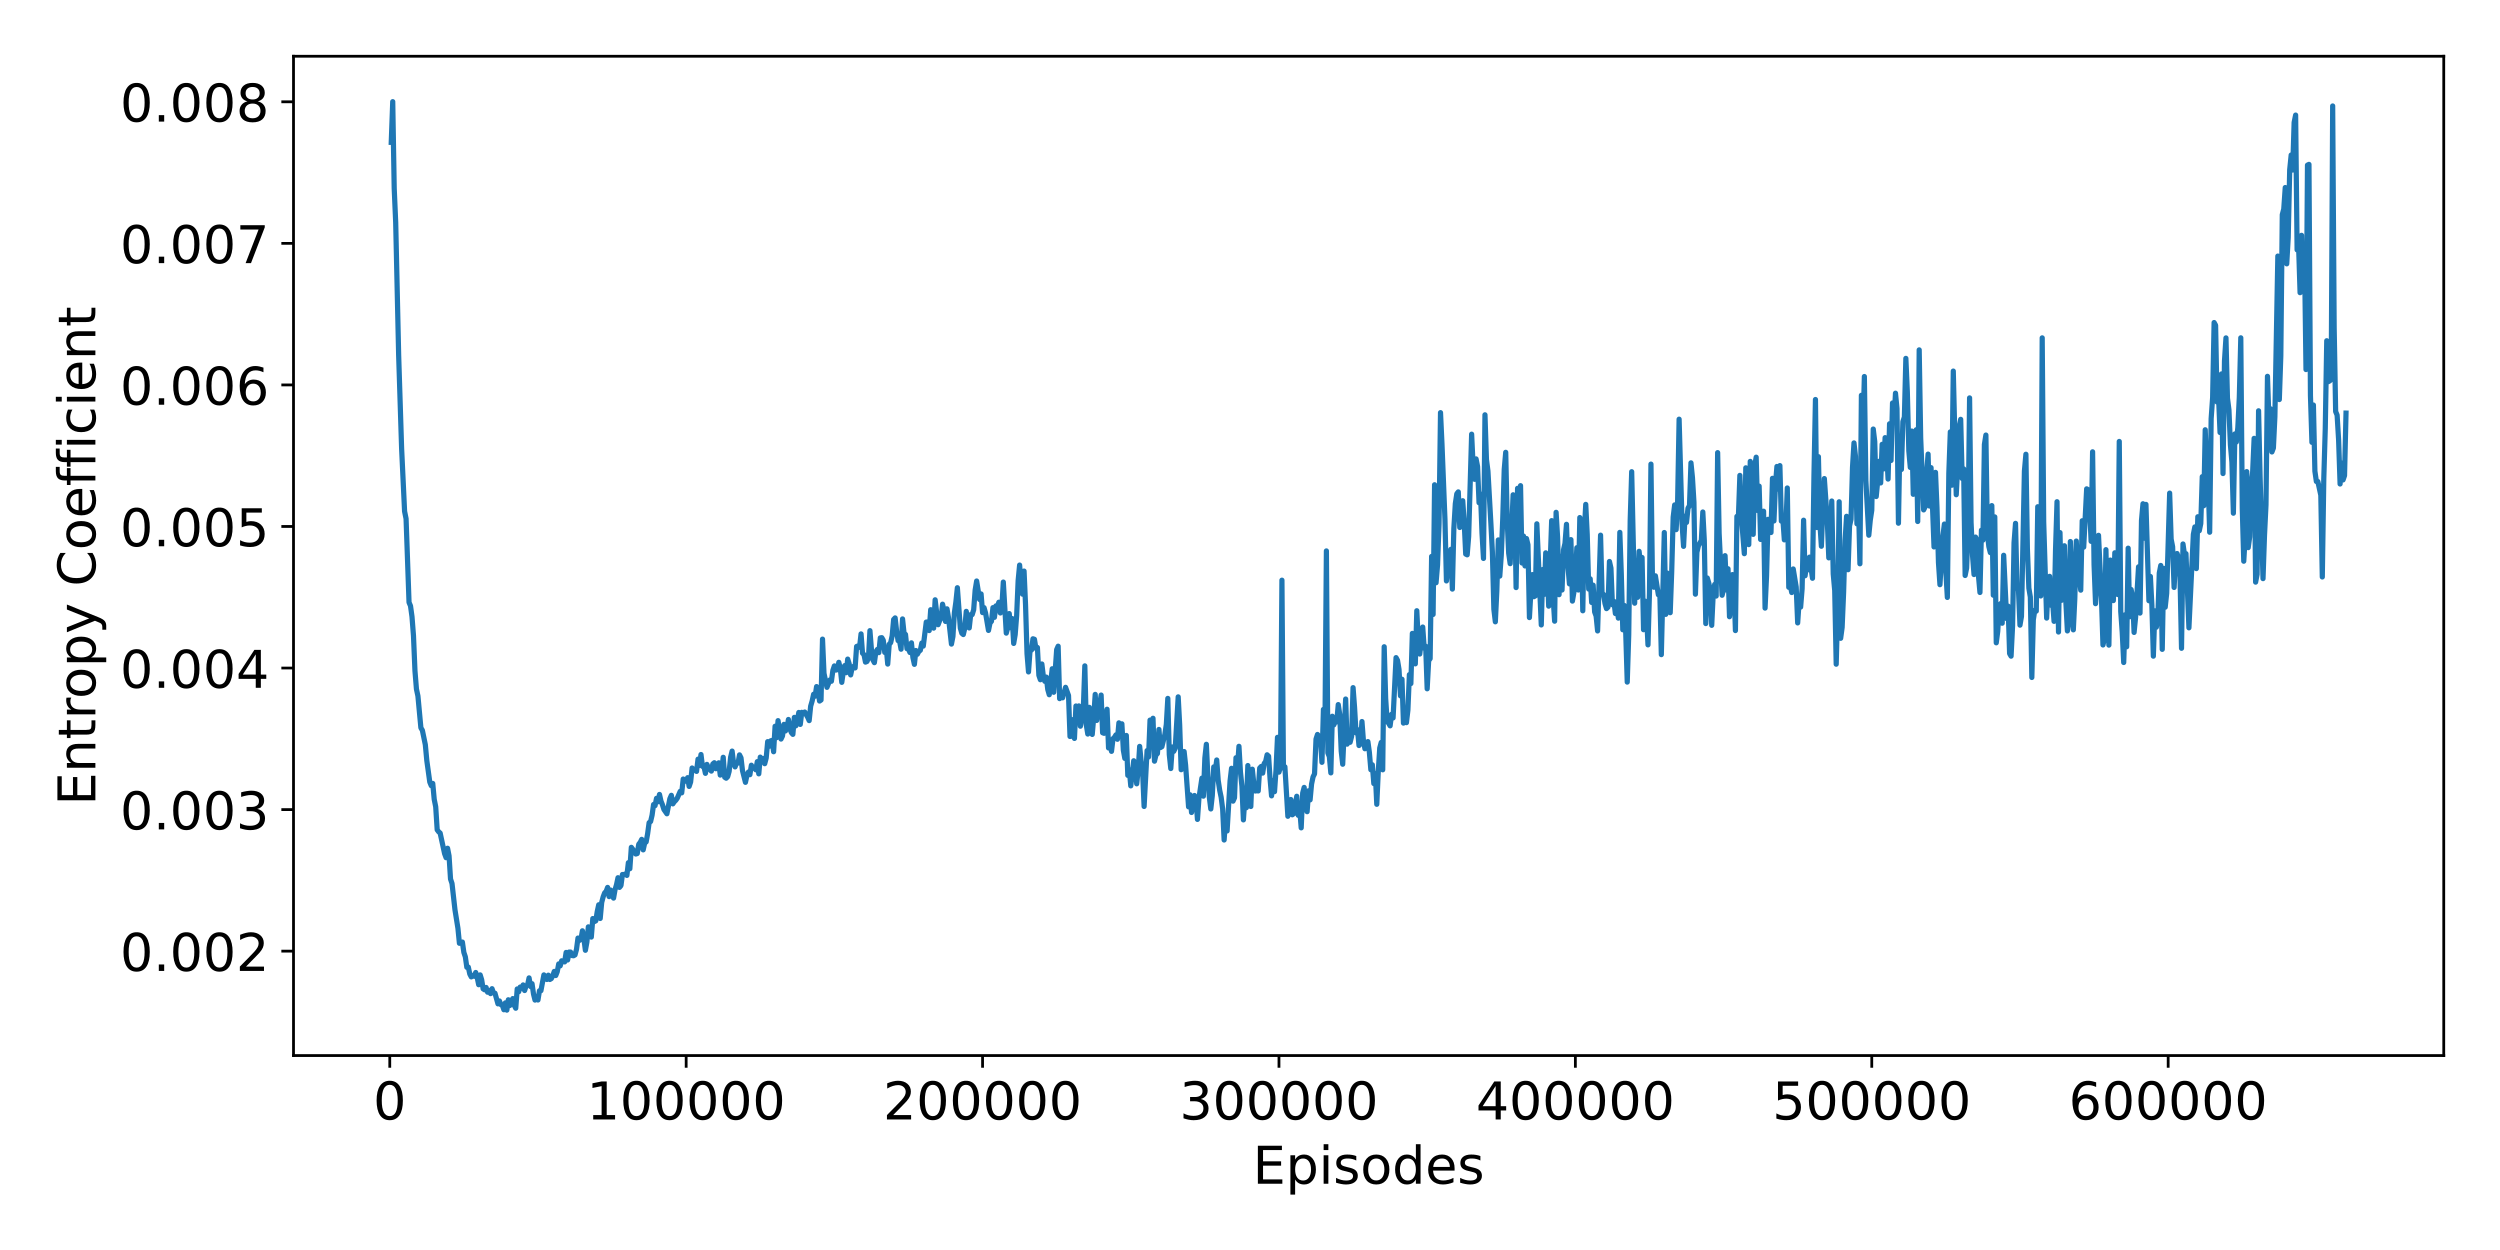
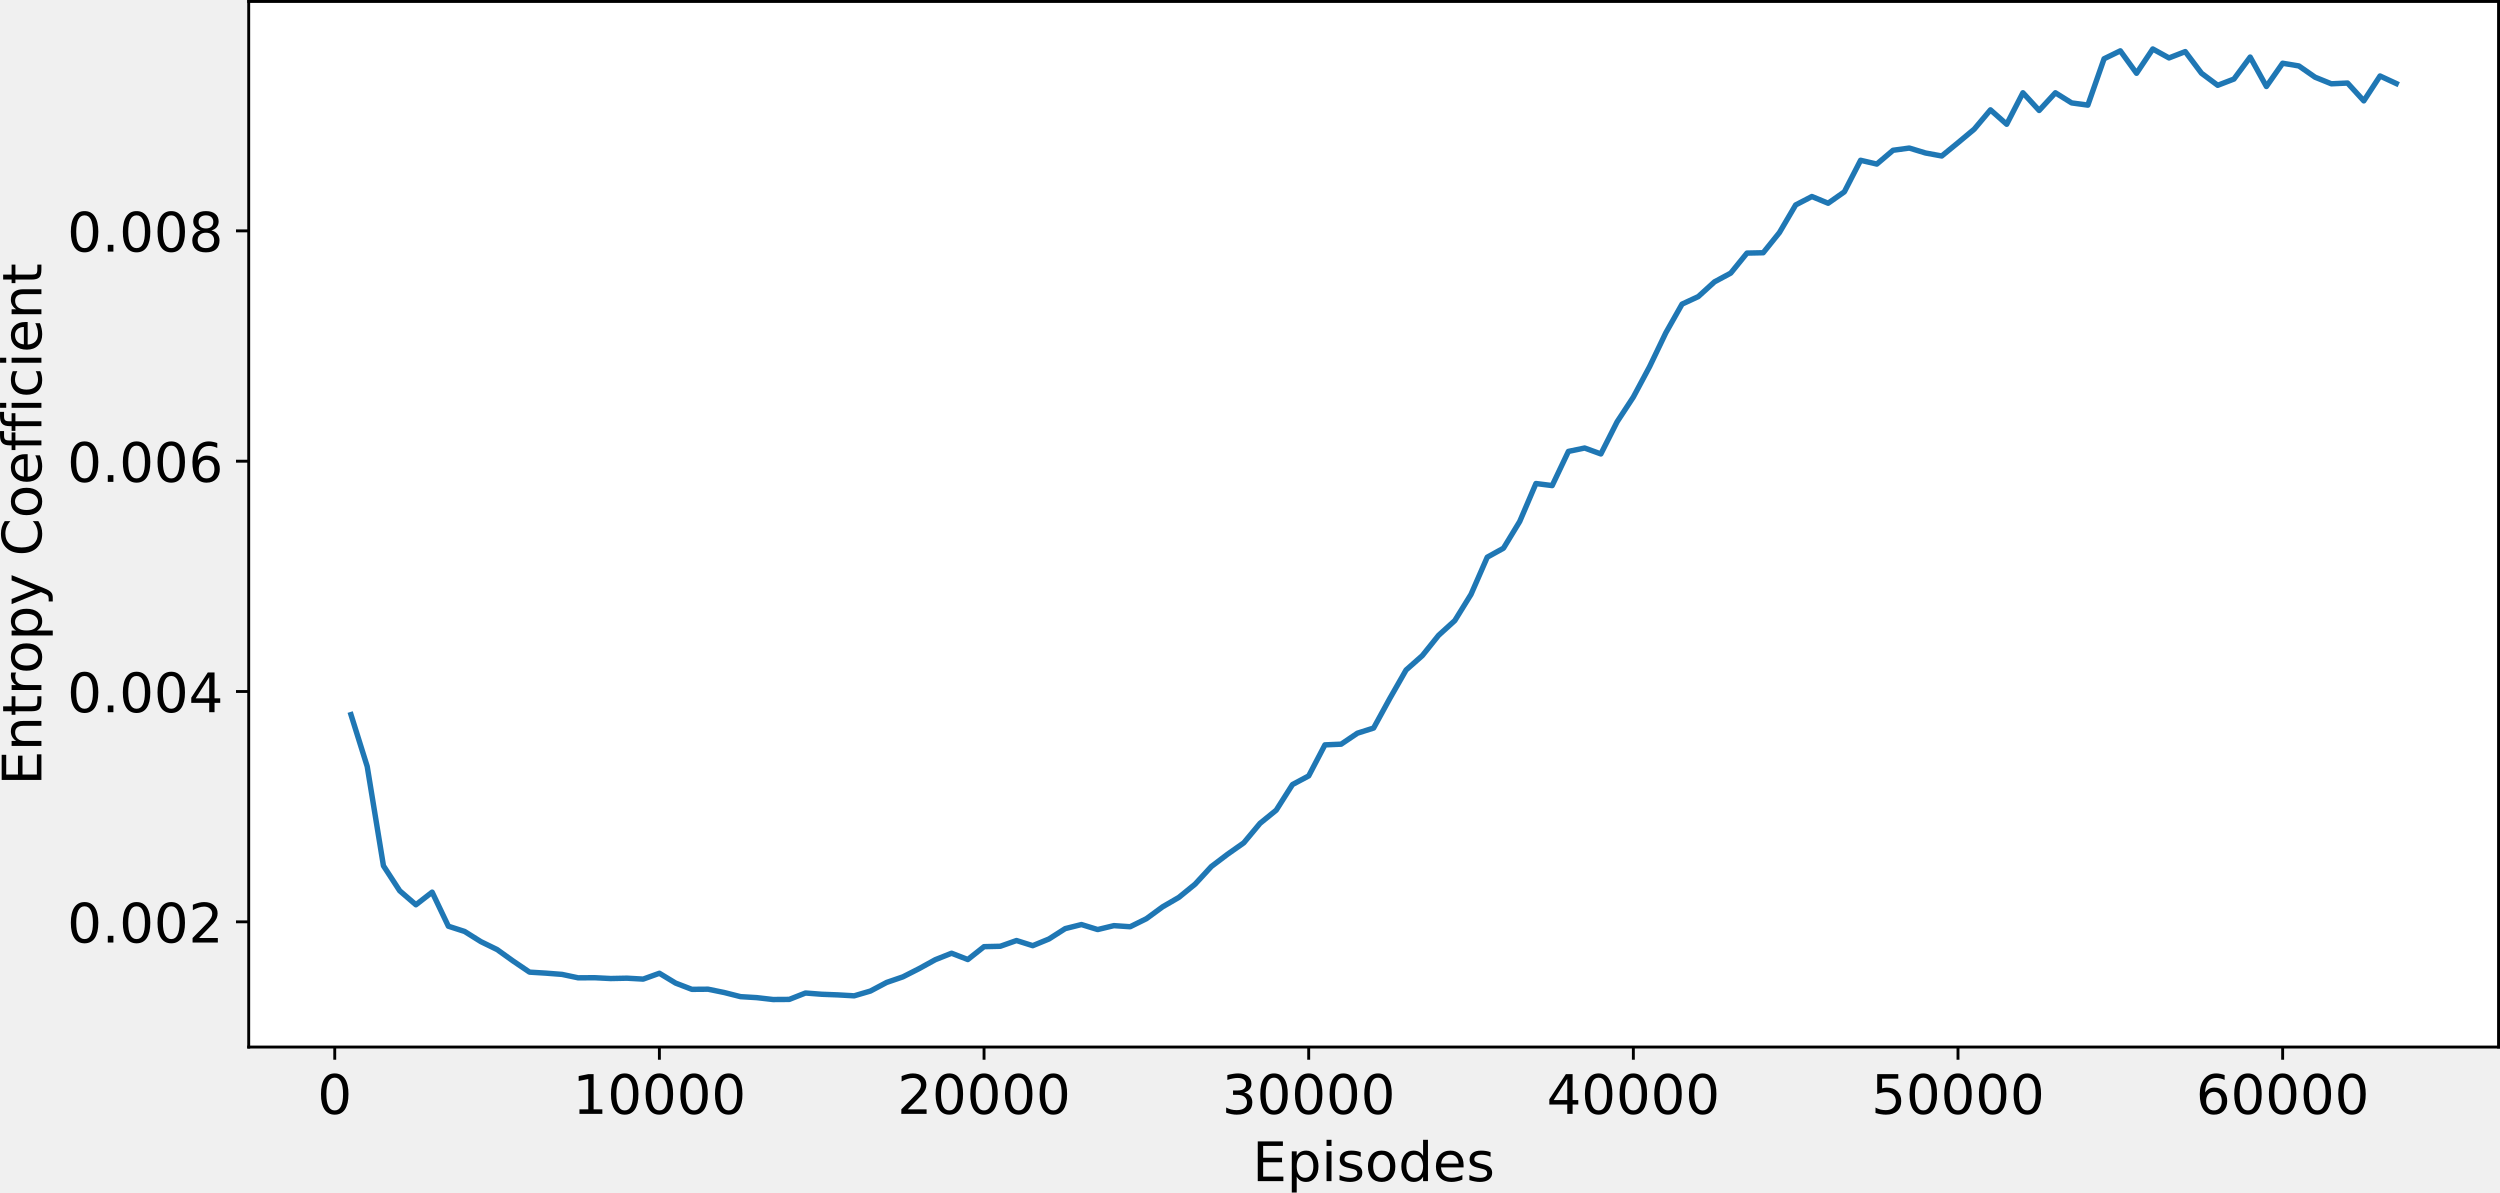
- <svg xmlns="http://www.w3.org/2000/svg" xmlns:xlink="http://www.w3.org/1999/xlink" height="360pt" version="1.1" viewBox="0 0 720 360" width="720pt">
-   <defs>
-     <style type="text/css">
+ <svg xmlns="http://www.w3.org/2000/svg" xmlns:xlink="http://www.w3.org/1999/xlink" height="328.235pt" version="1.1" viewBox="0 0 688.128 328.235" width="688.128pt">
+   <defs id="defs1">
+     <style type="text/css" id="style1">
*{stroke-linecap:butt;stroke-linejoin:round;}
  </style>
  </defs>
-   <g id="figure_1">
-     <g id="patch_1">
-       <path d="M 0 360  L 720 360  L 720 0  L 0 0  z " style="fill:#ffffff;" />
-     </g>
+   <g id="figure_1" transform="translate(-16.0718,-15.8)">
    <g id="axes_1">
      <g id="patch_2">
-         <path d="M 84.53 304  L 703.8 304  L 703.8 16.2  L 84.53 16.2  z " style="fill:#ffffff;" />
+         <path d="M 84.53,304 H 703.8 V 16.2 H 84.53 Z" style="fill:#ffffff" id="path2" />
      </g>
      <g id="matplotlib.axis_1">
        <g id="xtick_1">
          <g id="line2d_1">
-             <defs>
-               <path d="M 0 0  L 0 3.5  " id="me734e44cf8" style="stroke:#000000;stroke-width:0.8;" />
+             <defs id="defs2">
+               <path d="M 0,0 V 3.5" id="m5229551690" style="stroke:#000000;stroke-width:0.8" />
            </defs>
-             <g>
-               <use style="stroke:#000000;stroke-width:0.8;" x="112.252" xlink:href="#me734e44cf8" y="304" />
+             <g id="g2">
+               <use style="stroke:#000000;stroke-width:0.8" x="108.211" xlink:href="#m5229551690" y="304" id="use2" />
            </g>
          </g>
          <g id="text_1">
-             <text style="font-family:DejaVu Sans;font-size:15px;font-style:normal;font-weight:normal;text-anchor:middle;" transform="rotate(-0, 112.2518, 322.3977)" x="112.252" y="322.398">0</text>
+             <text style="font-style:normal;font-weight:normal;font-size:15px;font-family:'DejaVu Sans';text-anchor:middle" x="108.211" y="322.398" id="text2">0</text>
          </g>
        </g>
        <g id="xtick_2">
          <g id="line2d_2">
-             <g>
-               <use style="stroke:#000000;stroke-width:0.8;" x="197.615" xlink:href="#me734e44cf8" y="304" />
+             <g id="g3">
+               <use style="stroke:#000000;stroke-width:0.8" x="197.571" xlink:href="#m5229551690" y="304" id="use3" />
            </g>
          </g>
          <g id="text_2">
-             <text style="font-family:DejaVu Sans;font-size:15px;font-style:normal;font-weight:normal;text-anchor:middle;" transform="rotate(-0, 197.6154, 322.3977)" x="197.615" y="322.398">100000</text>
+             <text style="font-style:normal;font-weight:normal;font-size:15px;font-family:'DejaVu Sans';text-anchor:middle" x="197.571" y="322.398" id="text3">10000</text>
          </g>
        </g>
        <g id="xtick_3">
          <g id="line2d_3">
-             <g>
-               <use style="stroke:#000000;stroke-width:0.8;" x="282.979" xlink:href="#me734e44cf8" y="304" />
+             <g id="g4">
+               <use style="stroke:#000000;stroke-width:0.8" x="286.932" xlink:href="#m5229551690" y="304" id="use4" />
            </g>
          </g>
          <g id="text_3">
-             <text style="font-family:DejaVu Sans;font-size:15px;font-style:normal;font-weight:normal;text-anchor:middle;" transform="rotate(-0, 282.979, 322.3977)" x="282.979" y="322.398">200000</text>
+             <text style="font-style:normal;font-weight:normal;font-size:15px;font-family:'DejaVu Sans';text-anchor:middle" x="286.932" y="322.398" id="text4">20000</text>
          </g>
        </g>
        <g id="xtick_4">
          <g id="line2d_4">
-             <g>
-               <use style="stroke:#000000;stroke-width:0.8;" x="368.343" xlink:href="#me734e44cf8" y="304" />
+             <g id="g5">
+               <use style="stroke:#000000;stroke-width:0.8" x="376.293" xlink:href="#m5229551690" y="304" id="use5" />
            </g>
          </g>
          <g id="text_4">
-             <text style="font-family:DejaVu Sans;font-size:15px;font-style:normal;font-weight:normal;text-anchor:middle;" transform="rotate(-0, 368.3425, 322.3977)" x="368.343" y="322.398">300000</text>
+             <text style="font-style:normal;font-weight:normal;font-size:15px;font-family:'DejaVu Sans';text-anchor:middle" x="376.293" y="322.398" id="text5">30000</text>
          </g>
        </g>
        <g id="xtick_5">
          <g id="line2d_5">
-             <g>
-               <use style="stroke:#000000;stroke-width:0.8;" x="453.706" xlink:href="#me734e44cf8" y="304" />
+             <g id="g6">
+               <use style="stroke:#000000;stroke-width:0.8" x="465.654" xlink:href="#m5229551690" y="304" id="use6" />
            </g>
          </g>
          <g id="text_5">
-             <text style="font-family:DejaVu Sans;font-size:15px;font-style:normal;font-weight:normal;text-anchor:middle;" transform="rotate(-0, 453.7061, 322.3977)" x="453.706" y="322.398">400000</text>
+             <text style="font-style:normal;font-weight:normal;font-size:15px;font-family:'DejaVu Sans';text-anchor:middle" x="465.654" y="322.398" id="text6">40000</text>
          </g>
        </g>
        <g id="xtick_6">
          <g id="line2d_6">
-             <g>
-               <use style="stroke:#000000;stroke-width:0.8;" x="539.07" xlink:href="#me734e44cf8" y="304" />
+             <g id="g7">
+               <use style="stroke:#000000;stroke-width:0.8" x="555.014" xlink:href="#m5229551690" y="304" id="use7" />
            </g>
          </g>
          <g id="text_6">
-             <text style="font-family:DejaVu Sans;font-size:15px;font-style:normal;font-weight:normal;text-anchor:middle;" transform="rotate(-0, 539.0697, 322.3977)" x="539.07" y="322.398">500000</text>
+             <text style="font-style:normal;font-weight:normal;font-size:15px;font-family:'DejaVu Sans';text-anchor:middle" x="555.014" y="322.398" id="text7">50000</text>
          </g>
        </g>
        <g id="xtick_7">
          <g id="line2d_7">
-             <g>
-               <use style="stroke:#000000;stroke-width:0.8;" x="624.433" xlink:href="#me734e44cf8" y="304" />
+             <g id="g8">
+               <use style="stroke:#000000;stroke-width:0.8" x="644.375" xlink:href="#m5229551690" y="304" id="use8" />
            </g>
          </g>
          <g id="text_7">
-             <text style="font-family:DejaVu Sans;font-size:15px;font-style:normal;font-weight:normal;text-anchor:middle;" transform="rotate(-0, 624.4332, 322.3977)" x="624.433" y="322.398">600000</text>
+             <text style="font-style:normal;font-weight:normal;font-size:15px;font-family:'DejaVu Sans';text-anchor:middle" x="644.375" y="322.398" id="text8">60000</text>
          </g>
        </g>
        <g id="text_8">
-           <text style="font-family:DejaVu Sans;font-size:15px;font-style:normal;font-weight:normal;text-anchor:middle;" transform="rotate(-0, 394.165, 340.9148)" x="394.165" y="340.915">Episodes</text>
+           <text style="font-style:normal;font-weight:normal;font-size:15px;font-family:'DejaVu Sans';text-anchor:middle" x="394.165" y="340.915" id="text9">Episodes</text>
        </g>
      </g>
      <g id="matplotlib.axis_2">
        <g id="ytick_1">
          <g id="line2d_8">
-             <defs>
-               <path d="M 0 0  L -3.5 0  " id="mf61efafcee" style="stroke:#000000;stroke-width:0.8;" />
+             <defs id="defs9">
+               <path d="M 0,0 H -3.5" id="me767f52aa5" style="stroke:#000000;stroke-width:0.8" />
            </defs>
-             <g>
-               <use style="stroke:#000000;stroke-width:0.8;" x="84.53" xlink:href="#mf61efafcee" y="273.929" />
+             <g id="g9">
+               <use style="stroke:#000000;stroke-width:0.8" x="84.53" xlink:href="#me767f52aa5" y="269.535" id="use9" />
            </g>
          </g>
          <g id="text_9">
-             <text style="font-family:DejaVu Sans;font-size:15px;font-style:normal;font-weight:normal;text-anchor:end;" transform="rotate(-0, 77.53, 279.6281)" x="77.53" y="279.628">0.002</text>
+             <text style="font-style:normal;font-weight:normal;font-size:15px;font-family:'DejaVu Sans';text-anchor:end" x="77.53" y="275.234" id="text10">0.002</text>
          </g>
        </g>
        <g id="ytick_2">
          <g id="line2d_9">
-             <g>
-               <use style="stroke:#000000;stroke-width:0.8;" x="84.53" xlink:href="#mf61efafcee" y="233.161" />
+             <g id="g10">
+               <use style="stroke:#000000;stroke-width:0.8" x="84.53" xlink:href="#me767f52aa5" y="206.139" id="use10" />
            </g>
          </g>
          <g id="text_10">
-             <text style="font-family:DejaVu Sans;font-size:15px;font-style:normal;font-weight:normal;text-anchor:end;" transform="rotate(-0, 77.53, 238.8597)" x="77.53" y="238.86">0.003</text>
+             <text style="font-style:normal;font-weight:normal;font-size:15px;font-family:'DejaVu Sans';text-anchor:end" x="77.53" y="211.838" id="text11">0.004</text>
          </g>
        </g>
        <g id="ytick_3">
          <g id="line2d_10">
-             <g>
-               <use style="stroke:#000000;stroke-width:0.8;" x="84.53" xlink:href="#mf61efafcee" y="192.393" />
+             <g id="g11">
+               <use style="stroke:#000000;stroke-width:0.8" x="84.53" xlink:href="#me767f52aa5" y="142.742" id="use11" />
            </g>
          </g>
          <g id="text_11">
-             <text style="font-family:DejaVu Sans;font-size:15px;font-style:normal;font-weight:normal;text-anchor:end;" transform="rotate(-0, 77.53, 198.0914)" x="77.53" y="198.091">0.004</text>
+             <text style="font-style:normal;font-weight:normal;font-size:15px;font-family:'DejaVu Sans';text-anchor:end" x="77.53" y="148.441" id="text12">0.006</text>
          </g>
        </g>
        <g id="ytick_4">
          <g id="line2d_11">
-             <g>
-               <use style="stroke:#000000;stroke-width:0.8;" x="84.53" xlink:href="#mf61efafcee" y="151.624" />
+             <g id="g12">
+               <use style="stroke:#000000;stroke-width:0.8" x="84.53" xlink:href="#me767f52aa5" y="79.346" id="use12" />
            </g>
          </g>
          <g id="text_12">
-             <text style="font-family:DejaVu Sans;font-size:15px;font-style:normal;font-weight:normal;text-anchor:end;" transform="rotate(-0, 77.53, 157.323)" x="77.53" y="157.323">0.005</text>
+             <text style="font-style:normal;font-weight:normal;font-size:15px;font-family:'DejaVu Sans';text-anchor:end" x="77.53" y="85.044" id="text13">0.008</text>
          </g>
        </g>
-         <g id="ytick_5">
-           <g id="line2d_12">
-             <g>
-               <use style="stroke:#000000;stroke-width:0.8;" x="84.53" xlink:href="#mf61efafcee" y="110.856" />
-             </g>
-           </g>
-           <g id="text_13">
-             <text style="font-family:DejaVu Sans;font-size:15px;font-style:normal;font-weight:normal;text-anchor:end;" transform="rotate(-0, 77.53, 116.5546)" x="77.53" y="116.555">0.006</text>
-           </g>
-         </g>
-         <g id="ytick_6">
-           <g id="line2d_13">
-             <g>
-               <use style="stroke:#000000;stroke-width:0.8;" x="84.53" xlink:href="#mf61efafcee" y="70.087" />
-             </g>
-           </g>
-           <g id="text_14">
-             <text style="font-family:DejaVu Sans;font-size:15px;font-style:normal;font-weight:normal;text-anchor:end;" transform="rotate(-0, 77.53, 75.78619)" x="77.53" y="75.786">0.007</text>
-           </g>
-         </g>
-         <g id="ytick_7">
-           <g id="line2d_14">
-             <g>
-               <use style="stroke:#000000;stroke-width:0.8;" x="84.53" xlink:href="#mf61efafcee" y="29.319" />
-             </g>
-           </g>
-           <g id="text_15">
-             <text style="font-family:DejaVu Sans;font-size:15px;font-style:normal;font-weight:normal;text-anchor:end;" transform="rotate(-0, 77.53, 35.01779)" x="77.53" y="35.018">0.008</text>
-           </g>
-         </g>
-         <g id="text_16">
-           <text style="font-family:DejaVu Sans;font-size:15px;font-style:normal;font-weight:normal;text-anchor:middle;" transform="rotate(-90, 27.46828, 160.1)" x="27.468" y="160.1">Entropy Coefficient</text>
+         <g id="text_13">
+           <text style="font-style:normal;font-weight:normal;font-size:15px;font-family:'DejaVu Sans';text-anchor:middle" transform="rotate(-90,27.46828,160.1)" x="27.468" y="160.1" id="text14">Entropy Coefficient</text>
        </g>
      </g>
-       <g id="line2d_15">
-         <path clip-path="url(#pd819262dd8)" d="M 112.679 41.003  L 113.105 29.282  L 113.532 54.233  L 113.959 64.064  L 114.813 102.33  L 115.666 129.19  L 116.52 147.267  L 116.947 149.386  L 117.8 173.484  L 118.227 174.51  L 118.654 177.608  L 119.081 183.083  L 119.508 193.188  L 119.935 198.45  L 120.361 200.445  L 121.215 209.607  L 121.642 210.331  L 122.495 214.475  L 122.922 219.058  L 123.776 225.231  L 124.203 226.277  L 124.63 225.628  L 125.056 230.219  L 125.483 232.342  L 125.91 238.983  L 126.337 239.558  L 126.764 239.925  L 128.044 245.852  L 128.471 247.012  L 128.898 244.295  L 129.325 246.493  L 129.751 253.162  L 130.178 254.442  L 131.032 262.035  L 131.885 267.358  L 132.312 271.666  L 132.739 271.424  L 133.166 271.312  L 133.593 274.299  L 134.02 275.582  L 134.446 278.582  L 134.873 278.523  L 135.3 280.524  L 135.727 281.342  L 136.154 280.909  L 136.58 281.17  L 137.007 280.079  L 137.434 281.523  L 137.861 283.597  L 138.288 280.771  L 138.715 282.155  L 139.141 284.785  L 139.568 285.065  L 139.995 284.391  L 140.422 285.755  L 140.849 285.264  L 141.275 286.163  L 141.702 284.743  L 142.129 285.974  L 142.556 286.046  L 143.41 289.107  L 143.836 288.277  L 144.263 289.33  L 144.69 289.56  L 145.117 290.806  L 145.544 288.828  L 145.97 290.918  L 146.397 287.935  L 146.824 289.592  L 147.678 287.594  L 148.105 289.547  L 148.531 290.369  L 148.958 284.823  L 149.385 285.625  L 149.812 284.276  L 150.239 284.616  L 150.665 283.661  L 151.092 285.27  L 151.519 283.891  L 151.946 283.647  L 152.373 281.636  L 152.8 284.11  L 153.226 283.307  L 153.653 286.298  L 154.08 288.019  L 154.507 287.249  L 154.934 287.994  L 155.36 285.343  L 155.787 285.32  L 156.641 280.772  L 157.495 282.093  L 157.921 280.855  L 158.348 282.091  L 158.775 281.837  L 159.202 280.987  L 159.629 279.769  L 160.055 280.95  L 160.482 279.86  L 160.909 277.609  L 161.336 278.165  L 161.763 276.713  L 162.616 277.028  L 163.043 274.303  L 163.47 276.479  L 163.897 274.192  L 164.324 274.197  L 164.75 275.195  L 165.177 275.256  L 165.604 275.012  L 166.031 273.412  L 166.458 270.162  L 166.885 270.828  L 167.311 270.523  L 167.738 268.073  L 168.165 270.407  L 168.592 273.681  L 169.019 271.35  L 169.445 266.936  L 170.299 269.876  L 170.726 264.547  L 171.153 265.424  L 171.579 265.206  L 172.006 262.53  L 172.433 260.577  L 172.86 264.52  L 173.287 259.9  L 173.714 258.277  L 174.14 257.145  L 174.567 256.705  L 174.994 255.576  L 175.421 258.22  L 175.848 256.331  L 176.274 257.167  L 176.701 258.653  L 177.128 256.231  L 177.555 254.806  L 177.982 252.783  L 178.409 255.568  L 178.835 255.047  L 179.262 251.853  L 179.689 251.891  L 180.116 251.693  L 180.543 252.114  L 180.969 248.453  L 181.396 250.192  L 181.823 244.034  L 182.25 244.613  L 182.677 245.412  L 183.104 245.957  L 183.53 245.817  L 183.957 243.138  L 184.384 242.613  L 184.811 241.736  L 185.238 244.76  L 185.664 242.823  L 186.091 242.469  L 186.518 240.103  L 186.945 236.927  L 187.372 236.6  L 187.799 234.777  L 188.225 231.705  L 188.652 232.029  L 189.079 229.912  L 189.506 230.898  L 189.933 228.802  L 190.359 230.714  L 190.786 231.775  L 191.213 233.139  L 192.067 234.367  L 192.92 230.032  L 193.347 229.053  L 193.774 231.514  L 194.201 230.894  L 194.628 230.478  L 195.054 229.864  L 195.908 227.899  L 196.335 228.337  L 196.762 224.361  L 197.189 224.76  L 197.615 225  L 198.042 223.971  L 198.469 226.488  L 198.896 225.228  L 199.323 221.187  L 199.749 221.709  L 200.176 221.741  L 200.603 222.159  L 201.03 218.64  L 201.457 220.453  L 201.884 217.302  L 202.31 220.721  L 202.737 220.789  L 203.164 222.724  L 203.591 220.146  L 204.018 221.115  L 204.871 222.076  L 205.298 220.022  L 205.725 219.664  L 206.152 221.391  L 207.005 219.691  L 207.432 223.224  L 207.859 222.121  L 208.286 218.103  L 208.713 223.836  L 209.139 224.121  L 209.566 223.693  L 209.993 222.157  L 210.42 218.065  L 210.847 216.314  L 211.274 219.851  L 211.7 220.869  L 212.127 219.681  L 212.554 219.766  L 212.981 217.403  L 213.408 218.257  L 213.834 221.924  L 214.688 225.309  L 215.115 223.348  L 215.542 222.348  L 215.969 223.108  L 216.395 220.383  L 216.822 221.271  L 217.249 220.937  L 217.676 221.699  L 218.103 219.352  L 218.529 222.864  L 218.956 218.053  L 219.383 219.382  L 219.81 218.435  L 220.237 219.942  L 220.664 218.304  L 221.09 213.592  L 221.517 214.933  L 221.944 213.373  L 222.371 213.222  L 222.798 216.501  L 223.224 209.166  L 223.651 212.453  L 224.078 207.546  L 224.932 212.849  L 225.359 211.954  L 225.785 208.615  L 226.212 210.509  L 226.639 209.676  L 227.066 207.208  L 227.493 209.903  L 227.919 211.008  L 228.346 211.494  L 228.773 206.604  L 229.2 209.038  L 229.627 207.437  L 230.054 205.186  L 230.48 208.629  L 230.907 205.15  L 231.334 205.439  L 231.761 205.064  L 232.614 206.553  L 233.041 207.534  L 233.468 203.378  L 233.895 201.901  L 234.322 199.944  L 234.749 200.501  L 235.175 197.736  L 235.602 198.983  L 236.029 201.898  L 236.456 201.603  L 236.883 184.07  L 237.309 193.92  L 238.163 197.957  L 239.017 195.825  L 239.444 196.2  L 239.87 193.061  L 240.297 191.787  L 240.724 192.985  L 241.151 192.861  L 241.578 190.748  L 242.004 192.516  L 242.431 196.514  L 242.858 193.607  L 243.285 191.693  L 243.712 193.733  L 244.139 189.821  L 244.565 191.189  L 244.992 194.376  L 245.419 192.353  L 245.846 191.898  L 246.273 192.36  L 246.699 186.189  L 247.126 186.02  L 247.553 186.431  L 247.98 182.566  L 248.407 188.131  L 248.834 188.543  L 249.26 190.689  L 249.687 190.503  L 250.114 189.499  L 250.541 181.63  L 250.968 187.016  L 251.394 190.034  L 251.821 190.844  L 252.248 187.725  L 252.675 187.043  L 253.102 187.959  L 253.529 183.713  L 253.955 183.653  L 254.382 184.402  L 254.809 187.893  L 255.236 186.533  L 255.663 191.253  L 256.089 185.563  L 256.516 185.091  L 256.943 183.113  L 257.37 178.411  L 257.797 177.958  L 258.224 181.787  L 258.65 184.497  L 259.077 184.613  L 259.504 186.971  L 259.931 178.254  L 260.358 182.318  L 260.784 182.721  L 261.211 186.821  L 261.638 186.904  L 262.065 187.918  L 262.492 185.138  L 262.919 189.393  L 263.345 191.33  L 263.772 187.349  L 264.199 188.418  L 264.626 187.608  L 265.053 187.286  L 265.479 185.204  L 265.906 186.075  L 266.76 179.164  L 267.187 179.131  L 267.614 181.605  L 268.04 175.595  L 268.894 180.902  L 269.321 172.745  L 270.174 179.917  L 270.601 178.771  L 271.028 178.012  L 271.455 174.005  L 271.882 175.894  L 272.309 178.974  L 272.735 175.347  L 273.162 177.879  L 274.016 185.497  L 274.443 183.312  L 274.869 176.447  L 275.296 173.341  L 275.723 169.265  L 276.577 180.904  L 277.004 182.377  L 277.43 182.747  L 277.857 180.936  L 278.284 176.073  L 278.711 179.059  L 279.138 180.848  L 279.564 177.01  L 279.991 177.003  L 280.418 175.615  L 280.845 169.938  L 281.272 167.331  L 282.125 172.642  L 282.552 171.055  L 282.979 176.425  L 283.406 175.007  L 283.833 176.516  L 284.686 181.564  L 285.113 179.442  L 285.54 178.945  L 285.967 175.004  L 286.393 177.79  L 286.82 174.503  L 287.247 174.691  L 287.674 173.442  L 288.101 176.538  L 288.528 174.947  L 288.954 167.637  L 289.808 182.34  L 290.235 180.714  L 290.662 176.713  L 291.088 180.781  L 291.515 178.151  L 291.942 185.308  L 292.369 182.787  L 292.796 177.284  L 293.223 167.222  L 293.649 162.739  L 294.076 168.223  L 294.503 171.12  L 294.93 164.473  L 295.357 174.242  L 295.783 188.265  L 296.21 193.514  L 296.637 187.528  L 297.064 187.211  L 297.491 183.974  L 297.918 184.115  L 298.344 186.757  L 298.771 186.476  L 299.198 194.494  L 299.625 195.764  L 300.052 191.227  L 300.478 194.716  L 300.905 196.21  L 301.332 195.004  L 301.759 198.576  L 302.186 200.082  L 303.039 192.605  L 303.466 199.375  L 304.32 187.085  L 304.747 186.104  L 305.173 201.204  L 305.6 199.429  L 306.027 200.972  L 306.881 197.949  L 307.734 200.306  L 308.161 212.103  L 308.588 212.017  L 309.015 207.245  L 309.442 212.667  L 309.868 203.329  L 310.295 204.695  L 310.722 203.303  L 311.149 209.147  L 311.576 206.949  L 312.003 204.044  L 312.429 191.773  L 312.856 208.782  L 313.283 211.404  L 313.71 203.719  L 314.137 208.488  L 314.563 211.516  L 314.99 206.62  L 315.417 199.987  L 315.844 207.487  L 316.271 204.082  L 316.698 203.144  L 317.124 200.18  L 317.551 211.037  L 317.978 211.194  L 318.405 206.779  L 318.832 204.263  L 319.258 215.407  L 319.685 214.23  L 320.112 216.385  L 320.539 212.754  L 320.966 212.346  L 321.393 211.645  L 321.819 212.907  L 322.246 208.178  L 322.673 209.152  L 323.1 208.463  L 323.527 216.092  L 323.953 218.416  L 324.38 211.81  L 324.807 223.304  L 325.234 221.698  L 325.661 226.328  L 326.514 219.101  L 326.941 219.987  L 327.368 225.736  L 327.795 221.788  L 328.222 214.962  L 328.648 219.247  L 329.075 222.289  L 329.502 232.256  L 330.356 216.18  L 330.783 218  L 331.209 207.39  L 331.636 213.463  L 332.063 206.865  L 332.49 219.218  L 332.917 217.429  L 333.343 217.021  L 333.77 210.079  L 334.197 215.298  L 334.624 215.044  L 335.478 211.541  L 335.904 208.614  L 336.331 201.141  L 336.758 217.318  L 337.185 221.337  L 337.612 215.13  L 338.038 216.386  L 338.465 215.472  L 339.319 200.699  L 339.746 208.767  L 340.173 221.676  L 340.599 221.281  L 341.026 216.443  L 341.453 220.362  L 342.307 232.369  L 342.733 228.902  L 343.16 233.993  L 344.014 229.106  L 344.441 230.074  L 344.868 235.986  L 345.294 229.891  L 346.148 224.113  L 346.575 229.293  L 347.002 218.322  L 347.428 214.361  L 347.855 223.364  L 348.282 229.556  L 348.709 232.98  L 349.136 229.146  L 349.563 220.871  L 349.989 222.034  L 350.416 218.877  L 350.843 224.732  L 351.27 227.586  L 351.697 229.634  L 352.123 232.982  L 352.55 241.919  L 352.977 235.626  L 353.404 239.311  L 354.258 224.928  L 354.684 221.272  L 355.111 230.725  L 355.538 229.762  L 355.965 218.232  L 356.392 221.017  L 356.818 214.939  L 357.245 222.319  L 357.672 226.423  L 358.099 236.126  L 358.526 229.903  L 358.953 232.616  L 359.379 220.478  L 360.233 232.272  L 360.66 221.528  L 361.087 225.556  L 361.513 227.809  L 361.94 227.731  L 362.367 227.787  L 362.794 221.211  L 363.221 220.747  L 363.648 222.652  L 364.074 219.9  L 364.501 219.299  L 364.928 217.381  L 365.355 217.79  L 365.782 224.358  L 366.208 229.206  L 366.635 224.796  L 367.062 228.005  L 367.489 221.807  L 367.916 212.356  L 368.343 222.372  L 368.769 220.911  L 369.196 167.094  L 369.623 221.214  L 370.05 220.843  L 370.903 235.087  L 371.33 233.561  L 371.757 230.256  L 372.184 234.658  L 372.611 234.329  L 373.464 229.326  L 373.891 234.81  L 374.318 233.017  L 374.745 238.42  L 375.172 228.42  L 375.598 226.78  L 376.025 231.784  L 376.452 233.765  L 376.879 227.748  L 377.306 230.364  L 377.733 225.779  L 378.159 223.746  L 378.586 222.876  L 379.013 212.858  L 379.44 211.526  L 379.867 212.047  L 380.293 212.918  L 380.72 219.546  L 381.147 204.309  L 381.574 211.303  L 382.001 158.668  L 382.428 216.849  L 382.854 217.916  L 383.281 222.59  L 383.708 206.281  L 384.135 208.769  L 384.562 207.801  L 384.988 207.897  L 385.415 202.924  L 385.842 205.761  L 386.269 216.325  L 386.696 220.098  L 387.549 201.321  L 387.976 214.314  L 388.403 210.49  L 388.83 213.781  L 389.257 212.082  L 389.683 198.042  L 390.11 203.682  L 390.537 211.085  L 390.964 210.137  L 391.391 214.71  L 391.818 214.167  L 392.244 207.803  L 392.671 213.412  L 393.098 215.637  L 393.525 214.233  L 393.952 213.58  L 394.378 216.686  L 394.805 221.682  L 395.232 220.264  L 395.659 225.662  L 396.086 222.788  L 396.512 231.635  L 396.939 222.193  L 397.366 215.412  L 397.793 213.819  L 398.22 221.702  L 398.647 186.267  L 399.073 201.199  L 399.5 207.767  L 399.927 208.296  L 400.354 209.041  L 400.781 205.708  L 401.207 206.769  L 402.061 189.398  L 402.488 190.193  L 402.915 192.809  L 403.342 200.405  L 403.768 195.616  L 404.195 208.253  L 404.622 204.368  L 405.049 208.122  L 405.476 204.503  L 405.902 194.293  L 406.329 196.868  L 406.756 182.422  L 407.183 189.61  L 407.61 191.19  L 408.037 175.893  L 408.463 184.524  L 408.89 188.362  L 409.744 180.589  L 410.171 186.686  L 410.597 186.105  L 411.024 198.371  L 411.451 190.288  L 411.878 189.683  L 412.305 160.253  L 412.732 176.959  L 413.158 139.61  L 413.585 167.828  L 414.012 162.736  L 414.439 150.932  L 414.866 118.84  L 415.292 127.936  L 416.146 149.58  L 416.573 167.306  L 417 162.87  L 417.427 165.696  L 417.853 158.206  L 418.28 169.656  L 418.707 152.2  L 419.134 145.057  L 419.561 142.202  L 419.987 141.667  L 420.414 151.915  L 420.841 149.759  L 421.268 144.213  L 421.695 150.569  L 422.122 159.569  L 422.548 159.791  L 422.975 154.474  L 423.829 125.046  L 424.256 134.108  L 424.682 138.042  L 425.109 132.166  L 425.536 134.349  L 425.963 144.785  L 426.39 142.299  L 426.817 153.53  L 427.243 160.83  L 427.67 119.467  L 428.097 132.343  L 428.524 135.656  L 429.377 150.788  L 429.804 158.988  L 430.231 175.441  L 430.658 179.082  L 431.085 170.155  L 431.512 155.504  L 431.938 165.914  L 432.365 159.95  L 432.792 149.377  L 433.219 135.184  L 433.646 130.268  L 434.072 149.913  L 434.499 159.31  L 434.926 162.33  L 435.78 142.498  L 436.207 143.101  L 436.633 169.221  L 437.06 140.634  L 437.487 155.614  L 437.914 139.873  L 438.341 162.147  L 438.767 154.387  L 439.194 162.99  L 439.621 155.099  L 440.048 156.884  L 440.475 177.862  L 440.902 170.246  L 441.328 165.484  L 441.755 171.847  L 442.182 171.606  L 442.609 150.864  L 443.889 179.983  L 444.316 164.019  L 444.743 171.18  L 445.17 159.216  L 445.597 163.972  L 446.023 174.568  L 446.877 149.944  L 447.304 172.138  L 447.731 178.9  L 448.157 147.554  L 448.584 154.713  L 449.011 171.268  L 449.438 160.231  L 449.865 169.926  L 450.292 158.363  L 450.718 156.502  L 451.145 151.005  L 451.572 163.162  L 451.999 168.161  L 452.426 155.413  L 452.852 173.115  L 453.279 170.605  L 453.706 165.881  L 454.133 157.742  L 454.56 169.919  L 454.987 149.06  L 455.413 153.162  L 455.84 175.903  L 456.267 153.244  L 456.694 145.266  L 457.121 153.965  L 457.547 169.648  L 457.974 166.7  L 458.401 173.507  L 458.828 168.524  L 459.255 176.255  L 459.682 177.423  L 460.108 181.71  L 460.962 154.127  L 461.389 170.783  L 461.816 171.201  L 462.242 173.814  L 462.669 175.282  L 463.096 174.876  L 463.523 161.708  L 463.95 163.605  L 464.377 174.172  L 464.803 173.173  L 465.23 176.702  L 465.657 174.611  L 466.084 178.019  L 466.511 153.325  L 466.937 165.429  L 467.364 181.374  L 467.791 174.37  L 468.218 182.467  L 468.645 196.441  L 469.072 182.881  L 469.498 149.761  L 469.925 135.852  L 470.779 173.72  L 471.206 161.472  L 471.632 172.034  L 472.059 158.781  L 472.486 162.558  L 472.913 160.556  L 473.34 181.356  L 473.767 173.114  L 474.193 176.872  L 474.62 185.721  L 475.047 170.713  L 475.474 133.667  L 475.901 166.563  L 476.327 169.123  L 476.754 165.84  L 477.608 171.289  L 478.035 170.933  L 478.462 188.534  L 479.315 153.366  L 479.742 176.934  L 480.169 165.035  L 481.022 176.455  L 481.449 164.647  L 481.876 148.926  L 482.303 145.418  L 482.73 152.537  L 483.157 144.291  L 483.583 120.728  L 484.437 150.912  L 484.864 157.351  L 485.291 148.667  L 485.717 150.458  L 486.144 146.361  L 486.571 145.621  L 486.998 133.306  L 487.425 137.548  L 487.852 144.62  L 488.278 171.125  L 488.705 159.065  L 489.132 157.199  L 489.986 155.637  L 490.412 147.457  L 490.839 155.649  L 491.266 179.587  L 491.693 166.457  L 492.12 167.851  L 492.547 169.954  L 492.973 180.093  L 493.4 171.164  L 493.827 168.308  L 494.254 171.665  L 494.681 130.357  L 495.107 153.544  L 495.961 171.434  L 496.388 169.732  L 496.815 160.036  L 497.242 169.923  L 497.668 163.801  L 498.095 177.614  L 498.522 173.926  L 498.949 165.482  L 499.376 168.779  L 499.802 181.603  L 500.229 148.724  L 500.656 148.976  L 501.083 136.916  L 501.51 148.749  L 502.363 159.459  L 502.79 134.737  L 503.644 156.852  L 504.071 132.882  L 504.497 136.534  L 504.924 153.891  L 505.351 134.269  L 505.778 131.675  L 506.205 147.03  L 506.632 140.01  L 507.058 155.36  L 507.485 147.331  L 507.912 147.231  L 508.339 175.13  L 508.766 165.865  L 509.192 149.57  L 509.619 151.879  L 510.046 153.362  L 510.473 137.761  L 510.9 150.033  L 511.326 139.606  L 511.753 134.348  L 512.18 140.884  L 512.607 134.097  L 513.034 150.086  L 513.461 149.414  L 513.887 155.476  L 514.314 152.301  L 514.741 140.54  L 515.168 169.141  L 515.595 168.646  L 516.021 170.646  L 516.448 163.86  L 517.302 169.087  L 517.729 179.397  L 518.156 173.082  L 518.582 174.831  L 519.009 169.529  L 519.436 149.823  L 519.863 165.815  L 520.29 162.641  L 520.716 164.104  L 521.143 160.457  L 521.997 166.539  L 522.424 136.789  L 522.851 115.061  L 523.277 151.924  L 523.704 131.53  L 524.131 150.83  L 524.558 157.319  L 524.985 145.829  L 525.411 137.831  L 526.265 150.056  L 526.692 160.662  L 527.119 154.614  L 527.546 144.295  L 527.972 165.295  L 528.399 170.097  L 528.826 191.286  L 529.253 175.126  L 529.68 144.512  L 530.106 183.83  L 530.533 180.693  L 530.96 170.574  L 531.387 155.657  L 531.814 148.697  L 532.241 164.075  L 532.667 151.483  L 533.094 149.537  L 533.521 134.593  L 533.948 127.562  L 534.375 131.443  L 534.801 150.866  L 535.228 144.792  L 535.655 162.369  L 536.082 113.845  L 536.509 125.198  L 536.936 108.441  L 537.362 138.335  L 538.216 154.144  L 538.643 149.788  L 539.07 146.953  L 539.496 123.567  L 539.923 127.169  L 540.35 142.998  L 540.777 138.545  L 541.204 132.847  L 541.631 139.084  L 542.057 127.967  L 542.484 135.051  L 542.911 126.044  L 543.338 129.733  L 543.765 137.969  L 544.191 122.05  L 544.618 132.618  L 545.045 116.068  L 545.472 121.378  L 545.899 113.241  L 546.326 117.654  L 546.752 150.686  L 547.179 126.69  L 547.606 135.203  L 548.033 121.431  L 548.46 120.112  L 548.886 103.215  L 549.313 112.888  L 549.74 129.834  L 550.167 134.622  L 550.594 124.148  L 551.021 142.36  L 551.447 141.006  L 551.874 123.777  L 552.301 150.19  L 552.728 100.769  L 553.155 126.093  L 554.008 146.851  L 554.435 145.978  L 554.862 136.635  L 555.289 130.786  L 555.716 145.743  L 556.142 134.682  L 556.996 157.512  L 557.423 136.046  L 557.85 146.26  L 558.276 161.998  L 558.703 168.387  L 559.557 154.376  L 559.984 150.927  L 560.411 164.661  L 560.837 172.06  L 561.264 136.239  L 561.691 124.388  L 562.118 139.745  L 562.545 106.873  L 563.398 142.481  L 563.825 134  L 564.252 122.954  L 564.679 120.771  L 565.106 137.807  L 565.532 135.03  L 565.959 165.737  L 566.386 163.604  L 566.813 151.45  L 567.24 114.599  L 567.666 150.421  L 568.093 160.035  L 568.52 165.466  L 568.947 154.679  L 569.374 155.485  L 569.801 165.874  L 570.227 170.632  L 570.654 152.697  L 571.081 155.567  L 571.508 128.006  L 571.935 125.297  L 572.361 153.702  L 572.788 157.395  L 573.215 159.151  L 573.642 145.618  L 574.069 171.419  L 574.496 148.867  L 574.922 185.126  L 575.349 181.808  L 575.776 174.321  L 576.203 173.833  L 576.63 179.486  L 577.056 159.922  L 577.91 178.148  L 578.337 174.566  L 578.764 188.241  L 579.191 188.976  L 579.617 180.327  L 580.044 156.319  L 580.471 150.729  L 580.898 169.108  L 581.325 170.005  L 581.751 180.044  L 582.178 177.554  L 583.032 135.635  L 583.459 130.827  L 583.886 157.948  L 584.312 169.386  L 584.739 171.955  L 585.166 195.108  L 585.593 178.508  L 586.02 175.73  L 586.446 176  L 586.873 145.942  L 587.727 171.639  L 588.154 97.307  L 588.581 150.322  L 589.434 178.009  L 589.861 167.928  L 590.288 165.988  L 590.715 174.331  L 591.141 173.101  L 591.568 178.947  L 591.995 158.264  L 592.422 144.497  L 592.849 182.02  L 593.276 153.387  L 593.702 172.897  L 594.129 169.04  L 594.556 157.179  L 594.983 173.611  L 595.41 181.706  L 595.836 178.594  L 596.263 155.963  L 596.69 166.608  L 597.117 181.393  L 597.544 172.391  L 597.971 155.827  L 598.397 165.694  L 598.824 166.147  L 599.251 169.966  L 599.678 149.981  L 600.105 157.576  L 600.958 140.791  L 601.385 141.038  L 601.812 146.384  L 602.239 155.901  L 602.666 130.124  L 603.092 162.683  L 603.519 173.856  L 603.946 167.199  L 604.373 154.173  L 605.226 172.498  L 605.653 185.749  L 606.08 183.963  L 606.507 158.305  L 606.934 175.857  L 607.361 185.796  L 607.787 161.303  L 608.214 163.742  L 608.641 172.969  L 609.068 159.206  L 609.495 159.684  L 609.921 171.23  L 610.348 127.139  L 610.775 176.13  L 611.202 182.11  L 611.629 190.799  L 612.056 177.05  L 612.482 186.271  L 612.909 157.878  L 613.336 177.629  L 613.763 169.782  L 614.19 172.064  L 614.616 182.137  L 615.043 177.874  L 615.897 163.25  L 616.324 176.571  L 616.751 149.876  L 617.177 145.085  L 617.604 155.011  L 618.031 145.267  L 618.885 173.01  L 619.311 166.018  L 619.738 174.277  L 620.165 188.973  L 620.592 175.92  L 621.019 180.627  L 621.445 178.371  L 621.872 165.042  L 622.299 162.853  L 622.726 187.014  L 623.153 163.689  L 623.58 174.872  L 624.006 170.861  L 624.86 142.017  L 625.287 155.256  L 625.714 157.458  L 626.14 169.185  L 626.567 161.029  L 626.994 159.417  L 627.421 160.67  L 627.848 166.202  L 628.275 186.707  L 628.701 156.669  L 629.128 159.691  L 629.555 159.455  L 630.409 180.812  L 631.689 153.895  L 632.116 151.755  L 632.543 163.756  L 632.97 148.825  L 633.396 152.848  L 633.823 150.782  L 634.25 137.28  L 634.677 145.659  L 635.104 123.774  L 635.53 135.482  L 635.957 139.153  L 636.384 153.282  L 636.811 120.589  L 637.238 114.475  L 637.665 92.893  L 638.091 93.677  L 638.518 115.775  L 638.945 114.387  L 639.372 124.561  L 639.799 107.688  L 640.225 136.378  L 640.652 103.931  L 641.079 97.317  L 641.506 114.666  L 641.933 118.04  L 642.36 128.144  L 642.786 133.037  L 643.213 147.802  L 643.64 124.979  L 644.067 127.297  L 644.494 123.17  L 644.92 114.499  L 645.347 97.295  L 645.774 146.366  L 646.201 161.627  L 646.628 154.391  L 647.055 135.828  L 647.481 157.716  L 647.908 154.616  L 648.335 139.598  L 648.762 135.991  L 649.189 126.249  L 649.615 167.651  L 650.042 165.407  L 650.469 118.311  L 650.896 137.077  L 651.75 166.643  L 652.176 154.181  L 652.603 145.371  L 653.03 108.385  L 653.457 120.929  L 653.884 117.727  L 654.31 130.163  L 654.737 129.034  L 655.164 120.038  L 656.018 73.754  L 656.445 115.067  L 656.871 102.56  L 657.298 61.818  L 657.725 60.209  L 658.152 54.013  L 658.579 75.984  L 659.005 68.408  L 659.432 48.893  L 659.859 44.641  L 660.286 48.969  L 660.713 35.277  L 661.14 33.145  L 661.566 71.961  L 661.993 70.714  L 662.42 84.288  L 662.847 67.777  L 663.274 84.044  L 663.7 74.014  L 664.127 106.431  L 664.554 47.554  L 664.981 47.344  L 665.408 113.876  L 665.835 127.388  L 666.261 116.644  L 666.688 135.684  L 667.115 138.664  L 667.542 138.68  L 668.395 142.621  L 668.822 166.166  L 669.249 137.953  L 669.676 123.407  L 670.103 98.137  L 670.53 109.928  L 670.956 109.69  L 671.383 109.262  L 671.81 30.52  L 672.237 94.318  L 672.664 118.52  L 673.09 119.556  L 673.517 126.659  L 673.944 139.387  L 674.371 133.359  L 674.798 138.216  L 675.225 136.97  L 675.651 118.971  L 675.651 118.971  " style="fill:none;stroke:#1f77b4;stroke-linecap:square;stroke-width:1.5;" />
+       <g id="line2d_12">
+         <path clip-path="url(#p3f58294cb4)" d="m 112.679,212.508 4.468,14.262 4.468,27.336 4.468,6.877 4.468,3.856 4.468,-3.472 4.468,9.375 4.468,1.442 4.468,2.796 4.468,2.182 4.468,3.197 4.468,3.023 4.468,0.274 4.468,0.346 4.468,0.948 4.468,-0.034 4.468,0.226 4.468,-0.095 4.468,0.253 4.468,-1.608 4.468,2.706 4.468,1.719 4.468,-0.037 4.468,0.918 4.468,1.132 4.468,0.271 4.468,0.518 4.468,-0.03 4.468,-1.761 4.468,0.344 4.468,0.174 4.468,0.255 4.468,-1.314 4.468,-2.369 4.468,-1.535 4.468,-2.269 4.468,-2.462 4.468,-1.774 4.468,1.733 4.468,-3.541 4.468,-0.109 4.468,-1.576 4.468,1.41 4.468,-1.839 4.468,-2.852 4.468,-1.12 4.468,1.377 4.468,-1.079 4.468,0.305 4.468,-2.209 4.468,-3.273 4.468,-2.593 4.468,-3.643 4.468,-4.847 4.468,-3.388 4.468,-3.141 4.468,-5.362 4.468,-3.632 4.468,-7.047 4.468,-2.385 4.468,-8.539 4.468,-0.195 4.468,-3.018 4.468,-1.423 4.468,-8.164 4.468,-7.813 4.468,-3.954 4.468,-5.58 4.468,-4.06 4.468,-7.221 4.468,-10.232 4.468,-2.476 4.468,-7.355 4.468,-10.445 4.468,0.564 4.468,-9.404 4.468,-0.934 4.468,1.628 4.468,-8.845 4.468,-6.815 4.468,-8.355 4.468,-9.313 4.468,-7.907 4.468,-2.072 4.468,-4.062 4.468,-2.403 4.468,-5.509 4.468,-0.099 4.468,-5.551 4.468,-7.605 4.468,-2.318 4.468,1.849 4.468,-3.138 4.468,-8.683 4.468,1.04 4.468,-3.797 4.468,-0.61 4.468,1.359 4.468,0.823 4.468,-3.651 4.468,-3.729 4.468,-5.316 4.468,3.961 4.468,-8.663 4.468,4.864 4.468,-4.862 4.468,2.785 4.468,0.612 4.468,-12.763 4.468,-2.178 4.468,6.173 4.468,-6.686 4.468,2.462 4.468,-1.738 4.468,5.948 4.468,3.325 4.468,-1.722 4.468,-6.046 4.468,8.09 4.468,-6.395 4.468,0.744 4.468,3.104 4.468,1.811 4.468,-0.208 4.468,4.904 4.468,-6.843 4.468,2.07" style="fill:none;stroke:#1f77b4;stroke-width:1.5;stroke-linecap:square" id="path14" />
      </g>
      <g id="patch_3">
-         <path d="M 84.53 304  L 84.53 16.2  " style="fill:none;stroke:#000000;stroke-linecap:square;stroke-linejoin:miter;stroke-width:0.8;" />
+         <path d="M 84.53,304 V 16.2" style="fill:none;stroke:#000000;stroke-width:0.8;stroke-linecap:square;stroke-linejoin:miter" id="path15" />
      </g>
      <g id="patch_4">
-         <path d="M 703.8 304  L 703.8 16.2  " style="fill:none;stroke:#000000;stroke-linecap:square;stroke-linejoin:miter;stroke-width:0.8;" />
+         <path d="M 703.8,304 V 16.2" style="fill:none;stroke:#000000;stroke-width:0.8;stroke-linecap:square;stroke-linejoin:miter" id="path16" />
      </g>
      <g id="patch_5">
-         <path d="M 84.53 304  L 703.8 304  " style="fill:none;stroke:#000000;stroke-linecap:square;stroke-linejoin:miter;stroke-width:0.8;" />
+         <path d="M 84.53,304 H 703.8" style="fill:none;stroke:#000000;stroke-width:0.8;stroke-linecap:square;stroke-linejoin:miter" id="path17" />
      </g>
      <g id="patch_6">
-         <path d="M 84.53 16.2  L 703.8 16.2  " style="fill:none;stroke:#000000;stroke-linecap:square;stroke-linejoin:miter;stroke-width:0.8;" />
+         <path d="M 84.53,16.2 H 703.8" style="fill:none;stroke:#000000;stroke-width:0.8;stroke-linecap:square;stroke-linejoin:miter" id="path18" />
      </g>
    </g>
  </g>
-   <defs>
-     <clipPath id="pd819262dd8">
-       <rect height="287.8" width="619.27" x="84.53" y="16.2" />
+   <defs id="defs18">
+     <clipPath id="p3f58294cb4">
+       <rect height="287.8" width="619.27" x="84.53" y="16.2" id="rect18" />
    </clipPath>
  </defs>
</svg>
